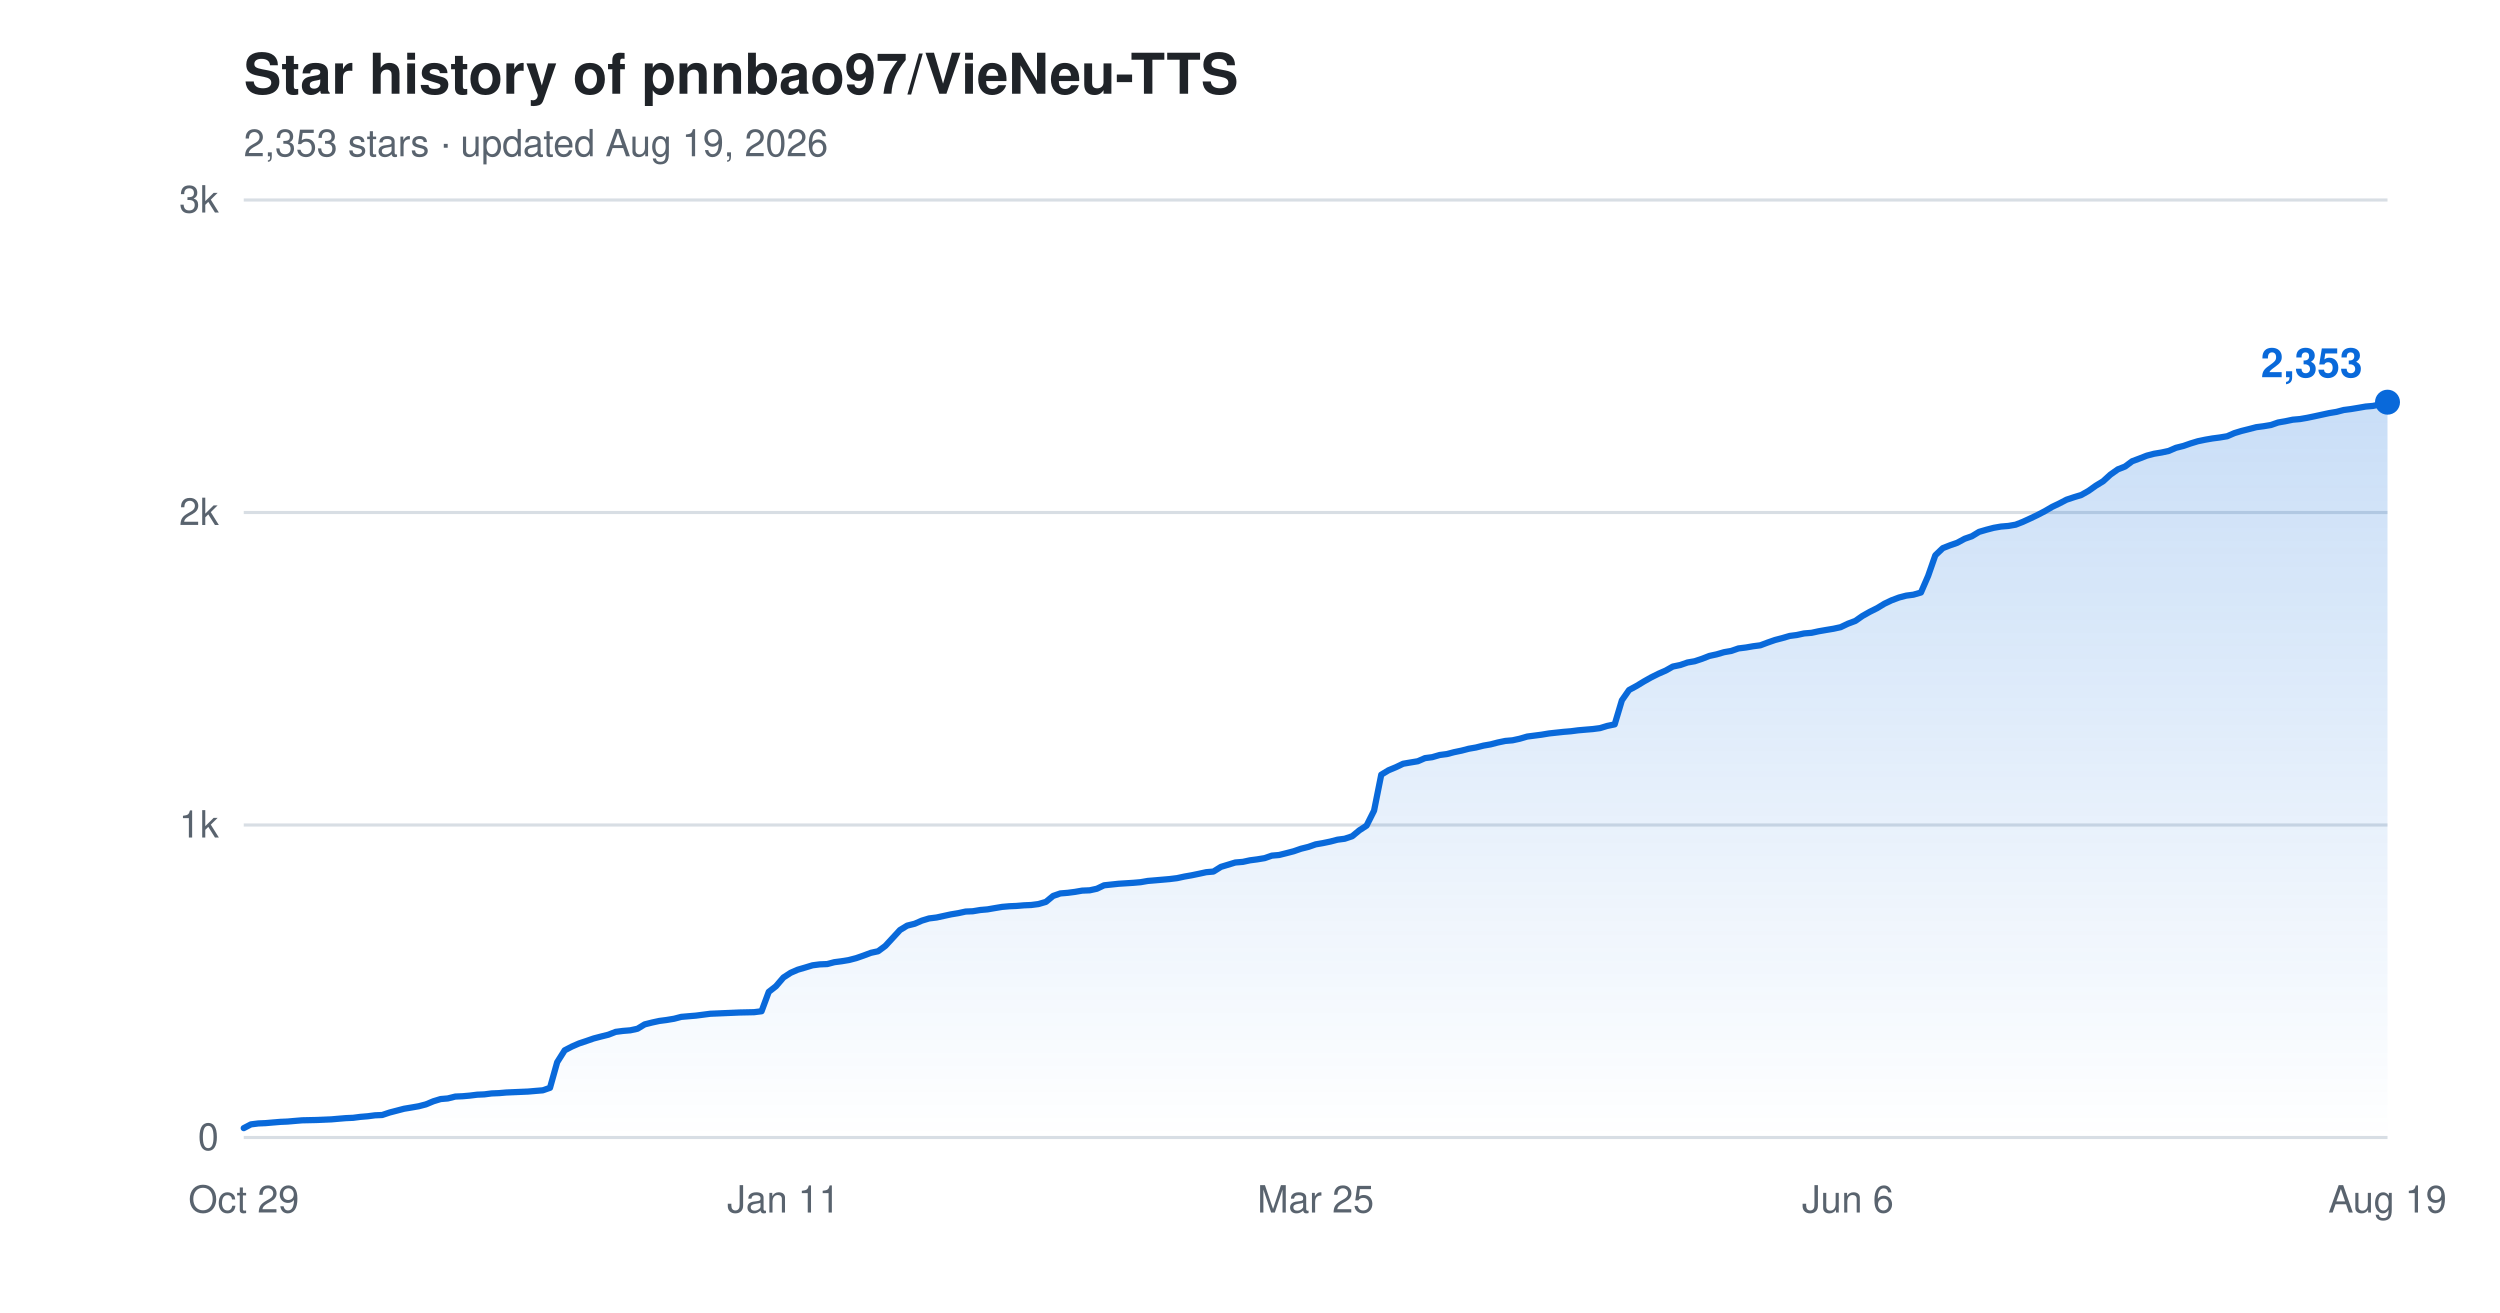
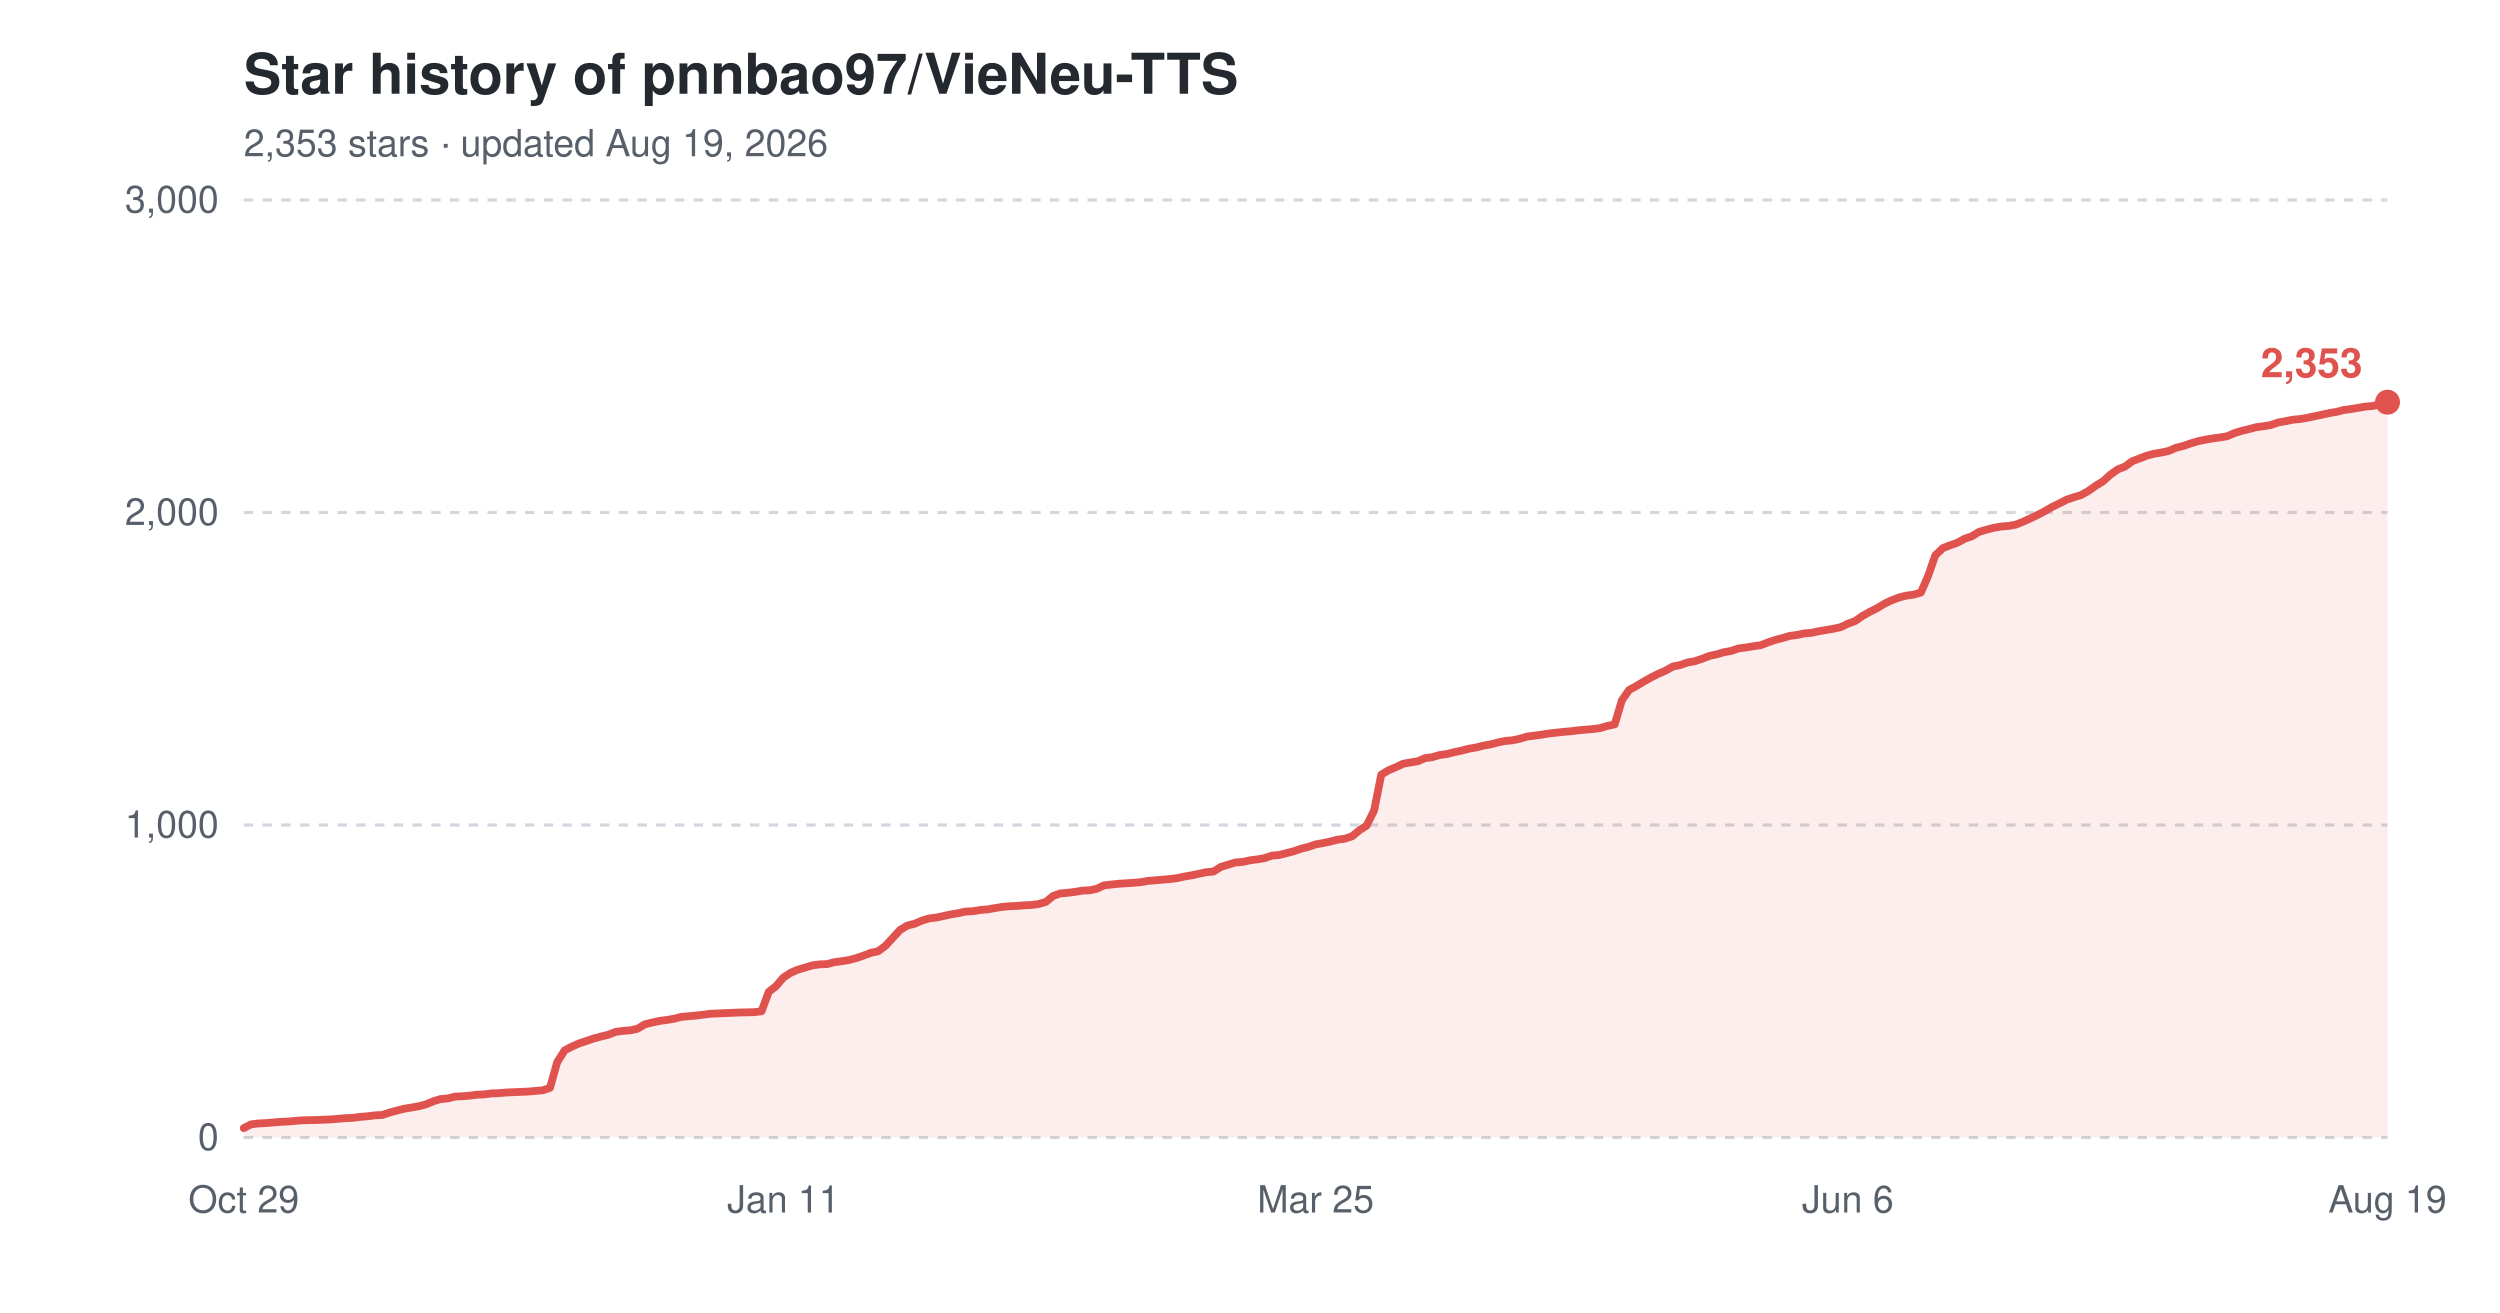
<svg xmlns="http://www.w3.org/2000/svg" width="800" height="420" viewBox="0 0 800 420" role="img" aria-label="Star history of pnnbao97/VieNeu-TTS">
-   <defs>
-     <linearGradient id="area-light" x1="0" y1="0" x2="0" y2="1">
-       <stop offset="0" stop-color="#0969da" stop-opacity="0.22" />
-       <stop offset="1" stop-color="#0969da" stop-opacity="0" />
-     </linearGradient>
-   </defs>
-   <text x="78" y="30" font-family="-apple-system,'Segoe UI',Helvetica,Arial,sans-serif" font-size="18" font-weight="600" fill="#1f2328">Star history of pnnbao97/VieNeu-TTS</text>
-   <text x="78" y="50" font-family="-apple-system,'Segoe UI',Helvetica,Arial,sans-serif" font-size="12" fill="#59636e">2,353 stars · updated Aug 19, 2026</text>
-   <line x1="78" y1="364.0" x2="764" y2="364.0" stroke="#d8dee4" stroke-width="1" />
-   <text x="70" y="368.0" font-family="-apple-system,'Segoe UI',Helvetica,Arial,sans-serif" font-size="12" text-anchor="end" fill="#59636e">0</text>
-   <line x1="78" y1="264.0" x2="764" y2="264.0" stroke="#d8dee4" stroke-width="1" />
-   <text x="70" y="268.0" font-family="-apple-system,'Segoe UI',Helvetica,Arial,sans-serif" font-size="12" text-anchor="end" fill="#59636e">1k</text>
-   <line x1="78" y1="164.0" x2="764" y2="164.0" stroke="#d8dee4" stroke-width="1" />
-   <text x="70" y="168.0" font-family="-apple-system,'Segoe UI',Helvetica,Arial,sans-serif" font-size="12" text-anchor="end" fill="#59636e">2k</text>
-   <line x1="78" y1="64.0" x2="764" y2="64.0" stroke="#d8dee4" stroke-width="1" />
-   <text x="70" y="68.0" font-family="-apple-system,'Segoe UI',Helvetica,Arial,sans-serif" font-size="12" text-anchor="end" fill="#59636e">3k</text>
-   <text x="78.0" y="388" font-family="-apple-system,'Segoe UI',Helvetica,Arial,sans-serif" font-size="12" text-anchor="middle" fill="#59636e">Oct 29</text>
-   <text x="250.7" y="388" font-family="-apple-system,'Segoe UI',Helvetica,Arial,sans-serif" font-size="12" text-anchor="middle" fill="#59636e">Jan 11</text>
-   <text x="421.0" y="388" font-family="-apple-system,'Segoe UI',Helvetica,Arial,sans-serif" font-size="12" text-anchor="middle" fill="#59636e">Mar 25</text>
-   <text x="591.3" y="388" font-family="-apple-system,'Segoe UI',Helvetica,Arial,sans-serif" font-size="12" text-anchor="middle" fill="#59636e">Jun 6</text>
-   <text x="764.0" y="388" font-family="-apple-system,'Segoe UI',Helvetica,Arial,sans-serif" font-size="12" text-anchor="middle" fill="#59636e">Aug 19</text>
-   <path d="M78.0,361.0 L80.3,359.8 L82.7,359.5 L85.0,359.4 L87.3,359.2 L89.7,359.0 L92.0,358.9 L94.3,358.7 L96.7,358.5 L101.3,358.4 L106.0,358.2 L108.3,358.0 L110.7,357.8 L113.0,357.7 L115.3,357.4 L117.7,357.2 L120.0,356.9 L122.3,356.8 L124.7,356.0 L127.0,355.4 L129.3,354.8 L131.7,354.4 L134.0,354.0 L136.3,353.4 L138.7,352.4 L141.0,351.7 L143.3,351.5 L145.7,350.9 L148.0,350.8 L150.3,350.6 L152.7,350.3 L155.0,350.2 L157.3,349.9 L159.7,349.8 L162.0,349.6 L169.0,349.3 L171.3,349.1 L173.7,348.9 L176.0,348.1 L178.3,339.9 L180.7,336.1 L183.0,334.9 L185.3,333.9 L187.7,333.1 L190.0,332.3 L192.3,331.7 L194.7,331.1 L197.0,330.2 L199.3,329.9 L201.7,329.7 L204.0,329.2 L206.3,327.8 L208.7,327.2 L211.0,326.7 L213.3,326.4 L215.7,326.0 L218.0,325.4 L220.3,325.2 L222.7,325.0 L225.0,324.7 L227.3,324.4 L229.7,324.3 L232.0,324.2 L236.7,324.0 L241.3,323.9 L243.7,323.6 L246.0,317.4 L248.3,315.6 L250.7,312.8 L253.0,311.3 L255.3,310.3 L257.7,309.6 L260.0,308.9 L262.3,308.6 L264.7,308.5 L267.0,307.9 L269.3,307.6 L271.7,307.2 L274.0,306.6 L276.3,305.8 L278.7,304.9 L281.0,304.4 L283.3,302.7 L285.7,300.1 L288.0,297.6 L290.3,296.2 L292.7,295.6 L295.0,294.6 L297.3,293.9 L299.7,293.6 L302.0,293.1 L304.3,292.6 L306.7,292.2 L309.0,291.7 L311.3,291.6 L313.7,291.2 L316.0,291.0 L318.3,290.6 L320.7,290.2 L323.0,290.0 L325.3,289.9 L327.7,289.7 L330.0,289.6 L332.3,289.3 L334.7,288.6 L337.0,286.7 L339.3,285.9 L341.7,285.7 L344.0,285.4 L346.3,285.0 L348.7,284.9 L351.0,284.4 L353.3,283.3 L358.0,282.8 L362.7,282.5 L365.0,282.3 L367.3,281.9 L369.7,281.7 L372.0,281.5 L374.3,281.3 L376.7,281.0 L379.0,280.5 L381.3,280.1 L383.7,279.6 L386.0,279.1 L388.3,278.9 L390.7,277.4 L393.0,276.7 L395.3,276.0 L397.7,275.8 L400.0,275.3 L402.3,275.0 L404.7,274.6 L407.0,273.8 L409.3,273.6 L411.7,273.0 L414.0,272.4 L416.3,271.6 L418.7,271.0 L421.0,270.2 L423.3,269.8 L425.7,269.3 L428.0,268.7 L430.3,268.4 L432.7,267.6 L435.0,265.7 L437.3,264.2 L439.7,259.4 L442.0,247.9 L444.3,246.5 L446.7,245.5 L449.0,244.4 L451.3,244.0 L453.7,243.6 L456.0,242.6 L458.3,242.3 L460.7,241.6 L463.0,241.3 L465.3,240.7 L467.7,240.2 L470.0,239.6 L472.3,239.2 L474.7,238.6 L477.0,238.2 L479.3,237.6 L481.7,237.1 L484.0,236.9 L486.3,236.4 L488.7,235.7 L491.0,235.4 L493.3,235.1 L495.7,234.7 L500.3,234.2 L502.7,234.0 L505.0,233.7 L507.3,233.5 L509.7,233.3 L512.0,233.0 L514.3,232.3 L516.7,231.8 L519.0,224.1 L521.3,220.8 L523.7,219.5 L526.0,218.1 L528.3,216.8 L530.7,215.6 L533.0,214.6 L535.3,213.3 L537.7,212.8 L540.0,212.0 L542.3,211.6 L544.7,210.8 L547.0,209.9 L549.3,209.4 L551.7,208.7 L554.0,208.3 L556.3,207.5 L558.7,207.2 L561.0,206.8 L563.3,206.5 L565.7,205.6 L568.0,204.8 L570.3,204.2 L572.7,203.5 L575.0,203.2 L577.3,202.7 L579.7,202.5 L582.0,202.0 L584.3,201.6 L586.7,201.2 L589.0,200.7 L591.3,199.6 L593.7,198.7 L596.0,197.1 L598.3,195.8 L600.7,194.6 L603.0,193.2 L605.3,192.1 L607.7,191.2 L610.0,190.6 L612.3,190.3 L614.7,189.6 L617.0,184.3 L619.3,177.7 L621.7,175.4 L624.0,174.5 L626.3,173.7 L628.7,172.4 L631.0,171.6 L633.3,170.2 L635.7,169.5 L638.0,168.9 L640.3,168.5 L642.7,168.3 L645.0,167.9 L647.3,167.0 L649.7,165.9 L652.0,164.8 L654.3,163.6 L656.7,162.2 L659.0,161.1 L661.3,159.9 L663.7,159.1 L666.0,158.4 L668.3,157.1 L670.7,155.4 L673.0,154.0 L675.3,151.9 L677.7,150.2 L680.0,149.3 L682.3,147.6 L684.7,146.7 L687.0,145.8 L689.3,145.2 L691.7,144.8 L694.0,144.3 L696.3,143.3 L698.7,142.7 L701.0,141.9 L703.3,141.2 L705.7,140.7 L708.0,140.3 L710.3,140.0 L712.7,139.6 L715.0,138.6 L717.3,137.9 L719.7,137.3 L722.0,136.7 L724.3,136.4 L726.7,136.0 L729.0,135.2 L731.3,134.8 L733.7,134.3 L736.0,134.1 L738.3,133.7 L740.7,133.2 L743.0,132.7 L745.3,132.2 L747.7,131.8 L750.0,131.2 L752.3,130.9 L754.7,130.5 L757.0,130.1 L759.3,129.9 L761.7,129.4 L764.0,128.7 L764.0,364.0 L78.0,364.0 Z" fill="url(#area-light)" />
-   <path d="M78.0,361.0 L80.3,359.8 L82.7,359.5 L85.0,359.4 L87.3,359.2 L89.7,359.0 L92.0,358.9 L94.3,358.7 L96.7,358.5 L101.3,358.4 L106.0,358.2 L108.3,358.0 L110.7,357.8 L113.0,357.7 L115.3,357.4 L117.7,357.2 L120.0,356.9 L122.3,356.8 L124.7,356.0 L127.0,355.4 L129.3,354.8 L131.7,354.4 L134.0,354.0 L136.3,353.4 L138.7,352.4 L141.0,351.7 L143.3,351.5 L145.7,350.9 L148.0,350.8 L150.3,350.6 L152.7,350.3 L155.0,350.2 L157.3,349.9 L159.7,349.8 L162.0,349.6 L169.0,349.3 L171.3,349.1 L173.7,348.9 L176.0,348.1 L178.3,339.9 L180.7,336.1 L183.0,334.9 L185.3,333.9 L187.7,333.1 L190.0,332.3 L192.3,331.7 L194.7,331.1 L197.0,330.2 L199.3,329.9 L201.7,329.7 L204.0,329.2 L206.3,327.8 L208.7,327.2 L211.0,326.7 L213.3,326.4 L215.7,326.0 L218.0,325.4 L220.3,325.2 L222.7,325.0 L225.0,324.7 L227.3,324.4 L229.7,324.3 L232.0,324.2 L236.7,324.0 L241.3,323.9 L243.7,323.6 L246.0,317.4 L248.3,315.6 L250.7,312.8 L253.0,311.3 L255.3,310.3 L257.7,309.6 L260.0,308.9 L262.3,308.6 L264.7,308.5 L267.0,307.9 L269.3,307.6 L271.7,307.2 L274.0,306.6 L276.3,305.8 L278.7,304.9 L281.0,304.4 L283.3,302.7 L285.7,300.1 L288.0,297.6 L290.3,296.2 L292.7,295.6 L295.0,294.6 L297.3,293.9 L299.7,293.6 L302.0,293.1 L304.3,292.6 L306.7,292.2 L309.0,291.7 L311.3,291.6 L313.7,291.2 L316.0,291.0 L318.3,290.6 L320.7,290.2 L323.0,290.0 L325.3,289.9 L327.7,289.7 L330.0,289.6 L332.3,289.3 L334.7,288.6 L337.0,286.7 L339.3,285.9 L341.7,285.7 L344.0,285.4 L346.3,285.0 L348.7,284.9 L351.0,284.4 L353.3,283.3 L358.0,282.8 L362.7,282.5 L365.0,282.3 L367.3,281.9 L369.7,281.7 L372.0,281.5 L374.3,281.3 L376.7,281.0 L379.0,280.5 L381.3,280.1 L383.7,279.6 L386.0,279.1 L388.3,278.9 L390.7,277.4 L393.0,276.7 L395.3,276.0 L397.7,275.8 L400.0,275.3 L402.3,275.0 L404.7,274.6 L407.0,273.8 L409.3,273.6 L411.7,273.0 L414.0,272.4 L416.3,271.6 L418.7,271.0 L421.0,270.2 L423.3,269.8 L425.7,269.3 L428.0,268.7 L430.3,268.4 L432.7,267.6 L435.0,265.7 L437.3,264.2 L439.7,259.4 L442.0,247.9 L444.3,246.5 L446.7,245.5 L449.0,244.4 L451.3,244.0 L453.7,243.6 L456.0,242.6 L458.3,242.3 L460.7,241.6 L463.0,241.3 L465.3,240.7 L467.7,240.2 L470.0,239.6 L472.3,239.2 L474.7,238.6 L477.0,238.2 L479.3,237.6 L481.7,237.1 L484.0,236.9 L486.3,236.4 L488.7,235.7 L491.0,235.4 L493.3,235.1 L495.7,234.7 L500.3,234.2 L502.7,234.0 L505.0,233.7 L507.3,233.5 L509.7,233.3 L512.0,233.0 L514.3,232.3 L516.7,231.8 L519.0,224.1 L521.3,220.8 L523.7,219.5 L526.0,218.1 L528.3,216.8 L530.7,215.6 L533.0,214.6 L535.3,213.3 L537.7,212.8 L540.0,212.0 L542.3,211.6 L544.7,210.8 L547.0,209.9 L549.3,209.4 L551.7,208.7 L554.0,208.3 L556.3,207.5 L558.7,207.2 L561.0,206.8 L563.3,206.5 L565.7,205.6 L568.0,204.8 L570.3,204.2 L572.7,203.5 L575.0,203.2 L577.3,202.7 L579.7,202.5 L582.0,202.0 L584.3,201.6 L586.7,201.2 L589.0,200.7 L591.3,199.6 L593.7,198.7 L596.0,197.1 L598.3,195.8 L600.7,194.6 L603.0,193.2 L605.3,192.1 L607.7,191.2 L610.0,190.6 L612.3,190.3 L614.7,189.6 L617.0,184.3 L619.3,177.7 L621.7,175.4 L624.0,174.5 L626.3,173.7 L628.7,172.4 L631.0,171.6 L633.3,170.2 L635.7,169.5 L638.0,168.9 L640.3,168.5 L642.7,168.3 L645.0,167.9 L647.3,167.0 L649.7,165.9 L652.0,164.8 L654.3,163.6 L656.7,162.2 L659.0,161.1 L661.3,159.9 L663.7,159.1 L666.0,158.4 L668.3,157.1 L670.7,155.4 L673.0,154.0 L675.3,151.9 L677.7,150.2 L680.0,149.3 L682.3,147.6 L684.7,146.7 L687.0,145.8 L689.3,145.2 L691.7,144.8 L694.0,144.3 L696.3,143.3 L698.7,142.7 L701.0,141.9 L703.3,141.2 L705.7,140.7 L708.0,140.3 L710.3,140.0 L712.7,139.6 L715.0,138.6 L717.3,137.9 L719.7,137.3 L722.0,136.7 L724.3,136.4 L726.7,136.0 L729.0,135.2 L731.3,134.8 L733.7,134.3 L736.0,134.1 L738.3,133.7 L740.7,133.2 L743.0,132.7 L745.3,132.2 L747.7,131.8 L750.0,131.2 L752.3,130.9 L754.7,130.5 L757.0,130.1 L759.3,129.9 L761.7,129.4 L764.0,128.7" fill="none" stroke="#0969da" stroke-width="2" stroke-linejoin="round" stroke-linecap="round" />
-   <circle cx="764.0" cy="128.7" r="4" fill="#0969da" />
-   <text x="756.0" y="120.7" font-family="-apple-system,'Segoe UI',Helvetica,Arial,sans-serif" font-size="13" font-weight="600" text-anchor="end" fill="#0969da">2,353</text>
+   <text x="78" y="30" font-family="-apple-system,'Segoe UI',Helvetica,Arial,sans-serif" font-size="18" font-weight="600" fill="#24292f">Star history of pnnbao97/VieNeu-TTS</text>
+   <text x="78" y="50" font-family="-apple-system,'Segoe UI',Helvetica,Arial,sans-serif" font-size="12" fill="#57606a">2,353 stars · updated Aug 19, 2026</text>
+   <line x1="78" y1="364.0" x2="764" y2="364.0" stroke="#d0d7de" stroke-width="1" stroke-dasharray="3,3" />
+   <text x="70" y="368.0" font-family="-apple-system,'Segoe UI',Helvetica,Arial,sans-serif" font-size="12" text-anchor="end" fill="#57606a">0</text>
+   <line x1="78" y1="264.0" x2="764" y2="264.0" stroke="#d0d7de" stroke-width="1" stroke-dasharray="3,3" />
+   <text x="70" y="268.0" font-family="-apple-system,'Segoe UI',Helvetica,Arial,sans-serif" font-size="12" text-anchor="end" fill="#57606a">1,000</text>
+   <line x1="78" y1="164.0" x2="764" y2="164.0" stroke="#d0d7de" stroke-width="1" stroke-dasharray="3,3" />
+   <text x="70" y="168.0" font-family="-apple-system,'Segoe UI',Helvetica,Arial,sans-serif" font-size="12" text-anchor="end" fill="#57606a">2,000</text>
+   <line x1="78" y1="64.0" x2="764" y2="64.0" stroke="#d0d7de" stroke-width="1" stroke-dasharray="3,3" />
+   <text x="70" y="68.0" font-family="-apple-system,'Segoe UI',Helvetica,Arial,sans-serif" font-size="12" text-anchor="end" fill="#57606a">3,000</text>
+   <text x="78.0" y="388" font-family="-apple-system,'Segoe UI',Helvetica,Arial,sans-serif" font-size="12" text-anchor="middle" fill="#57606a">Oct 29</text>
+   <text x="250.7" y="388" font-family="-apple-system,'Segoe UI',Helvetica,Arial,sans-serif" font-size="12" text-anchor="middle" fill="#57606a">Jan 11</text>
+   <text x="421.0" y="388" font-family="-apple-system,'Segoe UI',Helvetica,Arial,sans-serif" font-size="12" text-anchor="middle" fill="#57606a">Mar 25</text>
+   <text x="591.3" y="388" font-family="-apple-system,'Segoe UI',Helvetica,Arial,sans-serif" font-size="12" text-anchor="middle" fill="#57606a">Jun 6</text>
+   <text x="764.0" y="388" font-family="-apple-system,'Segoe UI',Helvetica,Arial,sans-serif" font-size="12" text-anchor="middle" fill="#57606a">Aug 19</text>
+   <path d="M78.0,361.0 L80.3,359.8 L82.7,359.5 L85.0,359.4 L87.3,359.2 L89.7,359.0 L92.0,358.9 L94.3,358.7 L96.7,358.5 L101.3,358.4 L106.0,358.2 L108.3,358.0 L110.7,357.8 L113.0,357.7 L115.3,357.4 L117.7,357.2 L120.0,356.9 L122.3,356.8 L124.7,356.0 L127.0,355.4 L129.3,354.8 L131.7,354.4 L134.0,354.0 L136.3,353.4 L138.7,352.4 L141.0,351.7 L143.3,351.5 L145.7,350.9 L148.0,350.8 L150.3,350.6 L152.7,350.3 L155.0,350.2 L157.3,349.9 L159.7,349.8 L162.0,349.6 L169.0,349.3 L171.3,349.1 L173.7,348.9 L176.0,348.1 L178.3,339.9 L180.7,336.1 L183.0,334.9 L185.3,333.9 L187.7,333.1 L190.0,332.3 L192.3,331.7 L194.7,331.1 L197.0,330.2 L199.3,329.9 L201.7,329.7 L204.0,329.2 L206.3,327.8 L208.7,327.2 L211.0,326.7 L213.3,326.4 L215.7,326.0 L218.0,325.4 L220.3,325.2 L222.7,325.0 L225.0,324.7 L227.3,324.4 L229.7,324.3 L232.0,324.2 L236.7,324.0 L241.3,323.9 L243.7,323.6 L246.0,317.4 L248.3,315.6 L250.7,312.8 L253.0,311.3 L255.3,310.3 L257.7,309.6 L260.0,308.9 L262.3,308.6 L264.7,308.5 L267.0,307.9 L269.3,307.6 L271.7,307.2 L274.0,306.6 L276.3,305.8 L278.7,304.9 L281.0,304.4 L283.3,302.7 L285.7,300.1 L288.0,297.6 L290.3,296.2 L292.7,295.6 L295.0,294.6 L297.3,293.9 L299.7,293.6 L302.0,293.1 L304.3,292.6 L306.7,292.2 L309.0,291.7 L311.3,291.6 L313.7,291.2 L316.0,291.0 L318.3,290.6 L320.7,290.2 L323.0,290.0 L325.3,289.9 L327.7,289.7 L330.0,289.6 L332.3,289.3 L334.7,288.6 L337.0,286.7 L339.3,285.9 L341.7,285.7 L344.0,285.4 L346.3,285.0 L348.7,284.9 L351.0,284.4 L353.3,283.3 L358.0,282.8 L362.7,282.5 L365.0,282.3 L367.3,281.9 L369.7,281.7 L372.0,281.5 L374.3,281.3 L376.7,281.0 L379.0,280.5 L381.3,280.1 L383.7,279.6 L386.0,279.1 L388.3,278.9 L390.7,277.4 L393.0,276.7 L395.3,276.0 L397.7,275.8 L400.0,275.3 L402.3,275.0 L404.7,274.6 L407.0,273.8 L409.3,273.6 L411.7,273.0 L414.0,272.4 L416.3,271.6 L418.7,271.0 L421.0,270.2 L423.3,269.8 L425.7,269.3 L428.0,268.7 L430.3,268.4 L432.7,267.6 L435.0,265.7 L437.3,264.2 L439.7,259.4 L442.0,247.9 L444.3,246.5 L446.7,245.5 L449.0,244.4 L451.3,244.0 L453.7,243.6 L456.0,242.6 L458.3,242.3 L460.7,241.6 L463.0,241.3 L465.3,240.7 L467.7,240.2 L470.0,239.6 L472.3,239.2 L474.7,238.6 L477.0,238.2 L479.3,237.6 L481.7,237.1 L484.0,236.9 L486.3,236.4 L488.7,235.7 L491.0,235.4 L493.3,235.1 L495.7,234.7 L500.3,234.2 L502.7,234.0 L505.0,233.7 L507.3,233.5 L509.7,233.3 L512.0,233.0 L514.3,232.3 L516.7,231.8 L519.0,224.1 L521.3,220.8 L523.7,219.5 L526.0,218.1 L528.3,216.8 L530.7,215.6 L533.0,214.6 L535.3,213.3 L537.7,212.8 L540.0,212.0 L542.3,211.6 L544.7,210.8 L547.0,209.9 L549.3,209.4 L551.7,208.7 L554.0,208.3 L556.3,207.5 L558.7,207.2 L561.0,206.8 L563.3,206.5 L565.7,205.6 L568.0,204.8 L570.3,204.2 L572.7,203.5 L575.0,203.2 L577.3,202.7 L579.7,202.5 L582.0,202.0 L584.3,201.6 L586.7,201.2 L589.0,200.7 L591.3,199.6 L593.7,198.7 L596.0,197.1 L598.3,195.8 L600.7,194.6 L603.0,193.2 L605.3,192.1 L607.7,191.2 L610.0,190.6 L612.3,190.3 L614.7,189.6 L617.0,184.3 L619.3,177.7 L621.7,175.4 L624.0,174.5 L626.3,173.7 L628.7,172.4 L631.0,171.6 L633.3,170.2 L635.7,169.5 L638.0,168.9 L640.3,168.5 L642.7,168.3 L645.0,167.9 L647.3,167.0 L649.7,165.9 L652.0,164.8 L654.3,163.6 L656.7,162.2 L659.0,161.1 L661.3,159.9 L663.7,159.1 L666.0,158.4 L668.3,157.1 L670.7,155.4 L673.0,154.0 L675.3,151.9 L677.7,150.2 L680.0,149.3 L682.3,147.6 L684.7,146.7 L687.0,145.8 L689.3,145.2 L691.7,144.8 L694.0,144.3 L696.3,143.3 L698.7,142.7 L701.0,141.9 L703.3,141.2 L705.7,140.7 L708.0,140.3 L710.3,140.0 L712.7,139.6 L715.0,138.6 L717.3,137.9 L719.7,137.3 L722.0,136.7 L724.3,136.4 L726.7,136.0 L729.0,135.2 L731.3,134.8 L733.7,134.3 L736.0,134.1 L738.3,133.7 L740.7,133.2 L743.0,132.7 L745.3,132.2 L747.7,131.8 L750.0,131.2 L752.3,130.9 L754.7,130.5 L757.0,130.1 L759.3,129.9 L761.7,129.4 L764.0,128.7 L764.0,364.0 L78.0,364.0 Z" fill="#e0524e" fill-opacity="0.10" />
+   <path d="M78.0,361.0 L80.3,359.8 L82.7,359.5 L85.0,359.4 L87.3,359.2 L89.7,359.0 L92.0,358.9 L94.3,358.7 L96.7,358.5 L101.3,358.4 L106.0,358.2 L108.3,358.0 L110.7,357.8 L113.0,357.7 L115.3,357.4 L117.7,357.2 L120.0,356.9 L122.3,356.8 L124.7,356.0 L127.0,355.4 L129.3,354.8 L131.7,354.4 L134.0,354.0 L136.3,353.4 L138.7,352.4 L141.0,351.7 L143.3,351.5 L145.7,350.9 L148.0,350.8 L150.3,350.6 L152.7,350.3 L155.0,350.2 L157.3,349.9 L159.7,349.8 L162.0,349.6 L169.0,349.3 L171.3,349.1 L173.7,348.9 L176.0,348.1 L178.3,339.9 L180.7,336.1 L183.0,334.9 L185.3,333.9 L187.7,333.1 L190.0,332.3 L192.3,331.7 L194.7,331.1 L197.0,330.2 L199.3,329.9 L201.7,329.7 L204.0,329.2 L206.3,327.8 L208.7,327.2 L211.0,326.7 L213.3,326.4 L215.7,326.0 L218.0,325.4 L220.3,325.2 L222.7,325.0 L225.0,324.7 L227.3,324.4 L229.7,324.3 L232.0,324.2 L236.7,324.0 L241.3,323.9 L243.7,323.6 L246.0,317.4 L248.3,315.6 L250.7,312.8 L253.0,311.3 L255.3,310.3 L257.7,309.6 L260.0,308.9 L262.3,308.6 L264.7,308.5 L267.0,307.9 L269.3,307.6 L271.7,307.2 L274.0,306.6 L276.3,305.8 L278.7,304.9 L281.0,304.4 L283.3,302.7 L285.7,300.1 L288.0,297.6 L290.3,296.2 L292.7,295.6 L295.0,294.6 L297.3,293.9 L299.7,293.6 L302.0,293.1 L304.3,292.6 L306.7,292.2 L309.0,291.7 L311.3,291.6 L313.7,291.2 L316.0,291.0 L318.3,290.6 L320.7,290.2 L323.0,290.0 L325.3,289.9 L327.7,289.7 L330.0,289.6 L332.3,289.3 L334.7,288.6 L337.0,286.7 L339.3,285.9 L341.7,285.7 L344.0,285.4 L346.3,285.0 L348.7,284.9 L351.0,284.4 L353.3,283.3 L358.0,282.8 L362.7,282.5 L365.0,282.3 L367.3,281.9 L369.7,281.7 L372.0,281.5 L374.3,281.3 L376.7,281.0 L379.0,280.5 L381.3,280.1 L383.7,279.6 L386.0,279.1 L388.3,278.9 L390.7,277.4 L393.0,276.7 L395.3,276.0 L397.7,275.8 L400.0,275.3 L402.3,275.0 L404.7,274.6 L407.0,273.8 L409.3,273.6 L411.7,273.0 L414.0,272.4 L416.3,271.6 L418.7,271.0 L421.0,270.2 L423.3,269.8 L425.7,269.3 L428.0,268.7 L430.3,268.4 L432.7,267.6 L435.0,265.7 L437.3,264.2 L439.7,259.4 L442.0,247.9 L444.3,246.5 L446.7,245.5 L449.0,244.4 L451.3,244.0 L453.7,243.6 L456.0,242.6 L458.3,242.3 L460.7,241.6 L463.0,241.3 L465.3,240.7 L467.7,240.2 L470.0,239.6 L472.3,239.2 L474.7,238.6 L477.0,238.2 L479.3,237.6 L481.7,237.1 L484.0,236.9 L486.3,236.4 L488.7,235.7 L491.0,235.4 L493.3,235.1 L495.7,234.7 L500.3,234.2 L502.7,234.0 L505.0,233.7 L507.3,233.5 L509.7,233.3 L512.0,233.0 L514.3,232.3 L516.7,231.8 L519.0,224.1 L521.3,220.8 L523.7,219.5 L526.0,218.1 L528.3,216.8 L530.7,215.6 L533.0,214.6 L535.3,213.3 L537.7,212.8 L540.0,212.0 L542.3,211.6 L544.7,210.8 L547.0,209.9 L549.3,209.4 L551.7,208.7 L554.0,208.3 L556.3,207.5 L558.7,207.2 L561.0,206.8 L563.3,206.5 L565.7,205.6 L568.0,204.8 L570.3,204.2 L572.7,203.5 L575.0,203.2 L577.3,202.7 L579.7,202.5 L582.0,202.0 L584.3,201.6 L586.7,201.2 L589.0,200.7 L591.3,199.6 L593.7,198.7 L596.0,197.1 L598.3,195.8 L600.7,194.6 L603.0,193.2 L605.3,192.1 L607.7,191.2 L610.0,190.6 L612.3,190.3 L614.7,189.6 L617.0,184.3 L619.3,177.7 L621.7,175.4 L624.0,174.5 L626.3,173.7 L628.7,172.4 L631.0,171.6 L633.3,170.2 L635.7,169.5 L638.0,168.9 L640.3,168.5 L642.7,168.3 L645.0,167.9 L647.3,167.0 L649.7,165.9 L652.0,164.8 L654.3,163.6 L656.7,162.2 L659.0,161.1 L661.3,159.9 L663.7,159.1 L666.0,158.4 L668.3,157.1 L670.7,155.4 L673.0,154.0 L675.3,151.9 L677.7,150.2 L680.0,149.3 L682.3,147.6 L684.7,146.7 L687.0,145.8 L689.3,145.2 L691.7,144.8 L694.0,144.3 L696.3,143.3 L698.7,142.7 L701.0,141.9 L703.3,141.2 L705.7,140.7 L708.0,140.3 L710.3,140.0 L712.7,139.6 L715.0,138.6 L717.3,137.9 L719.7,137.3 L722.0,136.7 L724.3,136.4 L726.7,136.0 L729.0,135.2 L731.3,134.8 L733.7,134.3 L736.0,134.1 L738.3,133.7 L740.7,133.2 L743.0,132.7 L745.3,132.2 L747.7,131.8 L750.0,131.2 L752.3,130.9 L754.7,130.5 L757.0,130.1 L759.3,129.9 L761.7,129.4 L764.0,128.7" fill="none" stroke="#e0524e" stroke-width="2.5" stroke-linejoin="round" stroke-linecap="round" />
+   <circle cx="764.0" cy="128.7" r="4" fill="#e0524e" />
+   <text x="756.0" y="120.7" font-family="-apple-system,'Segoe UI',Helvetica,Arial,sans-serif" font-size="13" font-weight="600" text-anchor="end" fill="#e0524e">2,353</text>
</svg>
